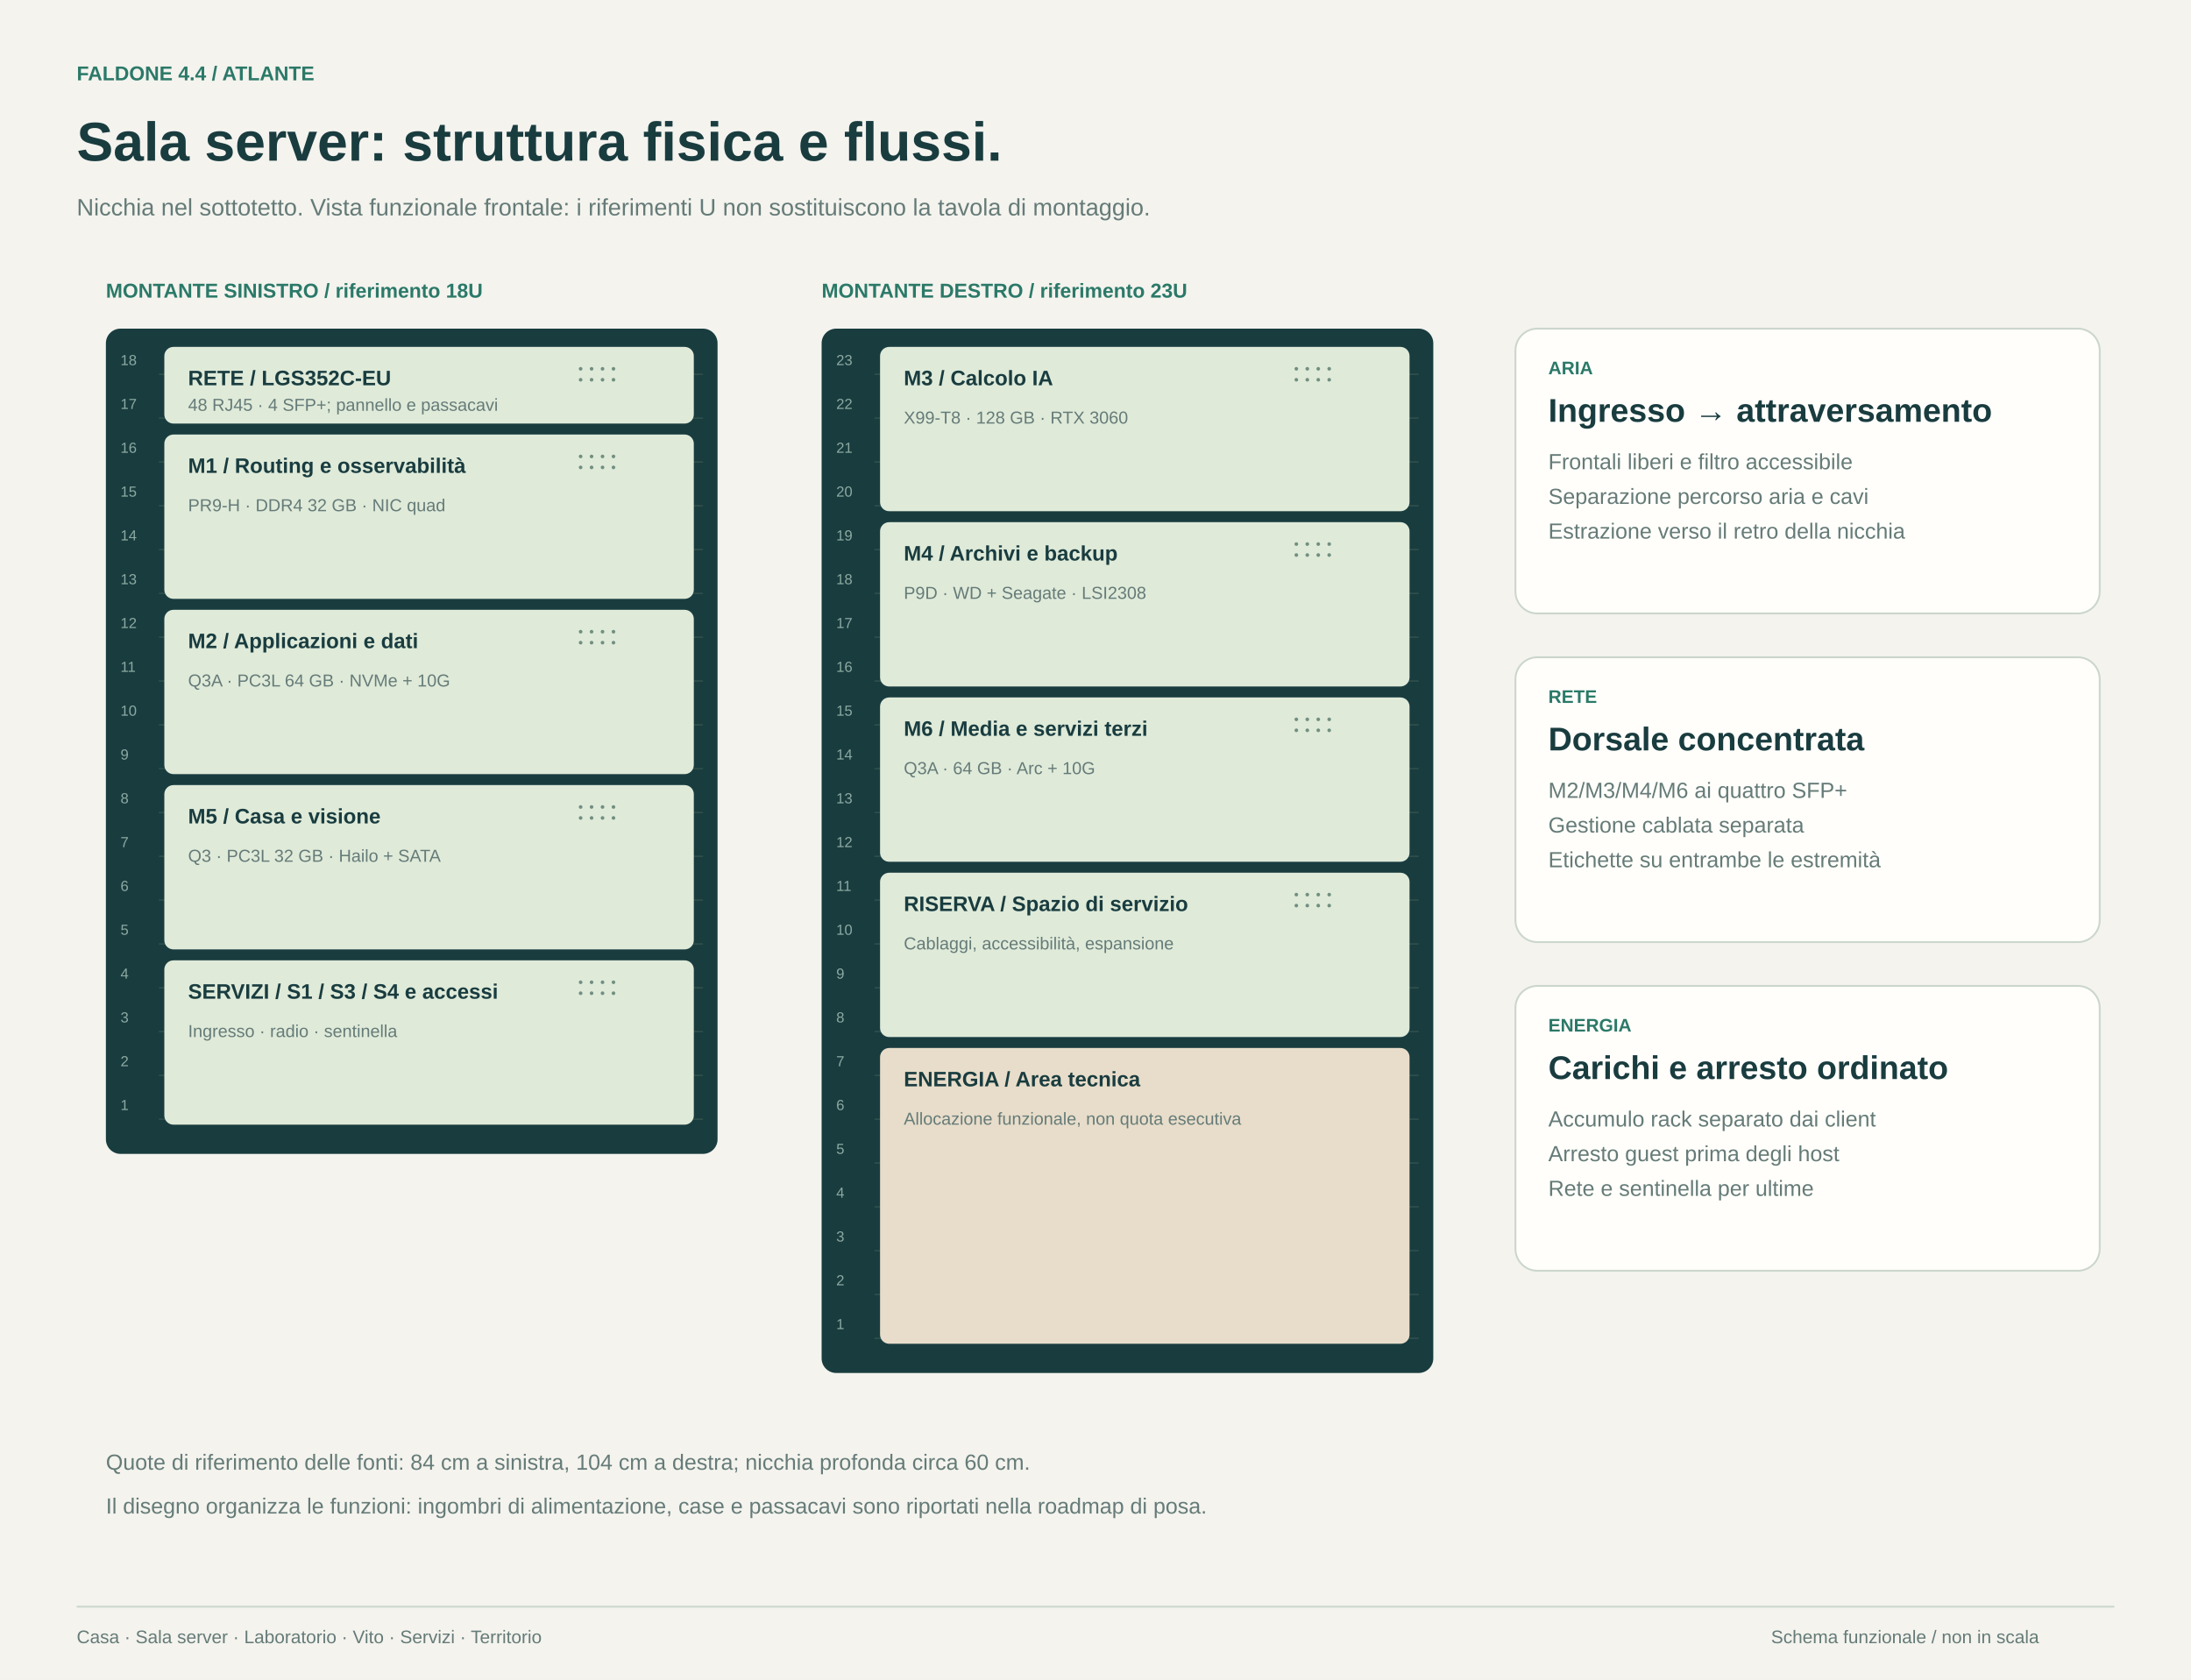
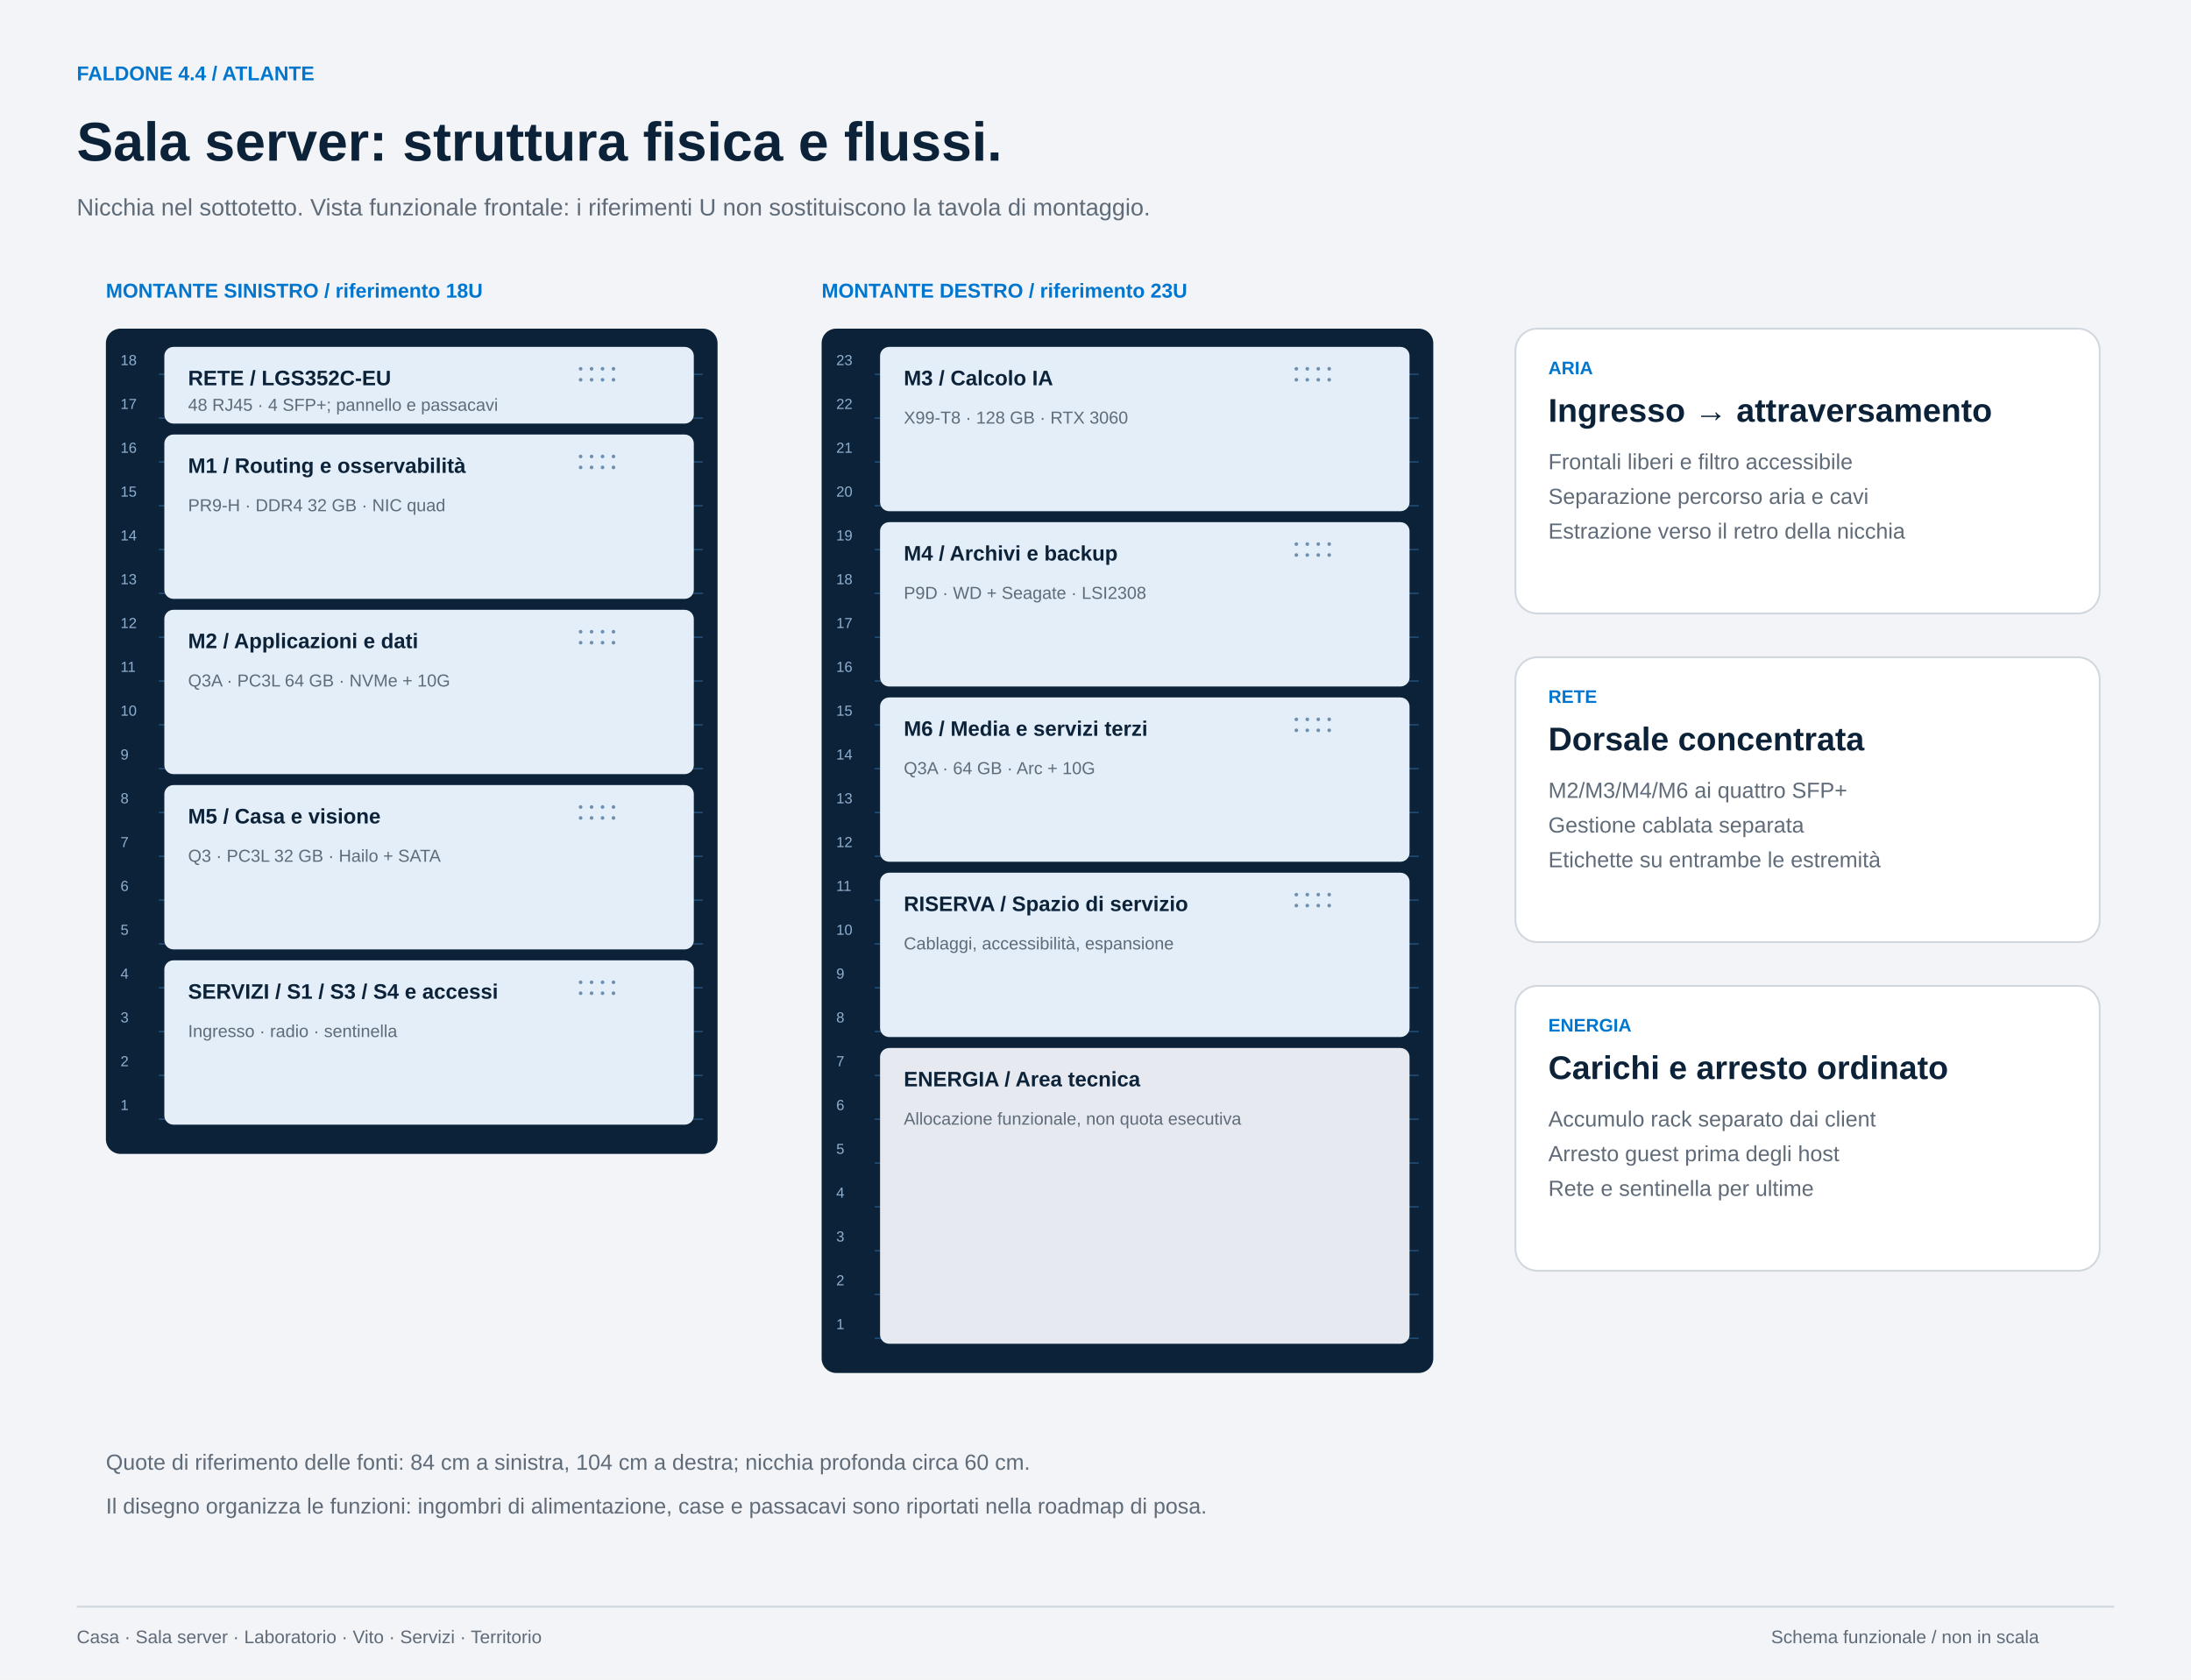
<svg xmlns="http://www.w3.org/2000/svg" viewBox="0 0 1200 920" role="img" aria-label="rack">
-   <rect x="0" y="0" width="1200" height="920" rx="0" fill="#f4f3ee" />
-   <text x="42" y="44" font-family="Arial,sans-serif" font-size="11" fill="#2b7968" font-weight="600" text-anchor="start">FALDONE 4.4  /  ATLANTE</text>
-   <text x="42" y="88" font-family="Arial,sans-serif" font-size="30" fill="#193c3f" font-weight="600" text-anchor="start">Sala server: struttura fisica e flussi.</text>
-   <text x="42" y="118" font-family="Arial,sans-serif" font-size="13" fill="#657b78" font-weight="400" text-anchor="start">Nicchia nel sottotetto. Vista funzionale frontale: i riferimenti U non sostituiscono la tavola di montaggio.</text>
-   <line x1="42" y1="880" x2="1158" y2="880" stroke="#cbd6cc" stroke-width="1" />
-   <text x="42" y="900" font-family="Arial,sans-serif" font-size="10" fill="#657b78" font-weight="400" text-anchor="start">Casa · Sala server · Laboratorio · Vito · Servizi · Territorio</text>
-   <text x="970" y="900" font-family="Arial,sans-serif" font-size="10" fill="#657b78" font-weight="400" text-anchor="start">Schema funzionale / non in scala</text>
-   <text x="58" y="163" font-family="Arial,sans-serif" font-size="11" fill="#2b7968" font-weight="600" text-anchor="start">MONTANTE SINISTRO / riferimento 18U</text>
-   <rect x="58" y="180" width="335" height="452" rx="8" fill="#193c3f" />
-   <text x="66" y="200" font-family="Arial,sans-serif" font-size="8" fill="#8caaa1" font-weight="400" text-anchor="start">18</text>
-   <line x1="87" y1="205" x2="385" y2="205" stroke="#355650" stroke-width="0.6" />
-   <text x="66" y="224" font-family="Arial,sans-serif" font-size="8" fill="#8caaa1" font-weight="400" text-anchor="start">17</text>
-   <line x1="87" y1="229" x2="385" y2="229" stroke="#355650" stroke-width="0.6" />
-   <text x="66" y="248" font-family="Arial,sans-serif" font-size="8" fill="#8caaa1" font-weight="400" text-anchor="start">16</text>
-   <line x1="87" y1="253" x2="385" y2="253" stroke="#355650" stroke-width="0.6" />
-   <text x="66" y="272" font-family="Arial,sans-serif" font-size="8" fill="#8caaa1" font-weight="400" text-anchor="start">15</text>
-   <line x1="87" y1="277" x2="385" y2="277" stroke="#355650" stroke-width="0.6" />
-   <text x="66" y="296" font-family="Arial,sans-serif" font-size="8" fill="#8caaa1" font-weight="400" text-anchor="start">14</text>
-   <line x1="87" y1="301" x2="385" y2="301" stroke="#355650" stroke-width="0.6" />
-   <text x="66" y="320" font-family="Arial,sans-serif" font-size="8" fill="#8caaa1" font-weight="400" text-anchor="start">13</text>
-   <line x1="87" y1="325" x2="385" y2="325" stroke="#355650" stroke-width="0.6" />
-   <text x="66" y="344" font-family="Arial,sans-serif" font-size="8" fill="#8caaa1" font-weight="400" text-anchor="start">12</text>
-   <line x1="87" y1="349" x2="385" y2="349" stroke="#355650" stroke-width="0.6" />
-   <text x="66" y="368" font-family="Arial,sans-serif" font-size="8" fill="#8caaa1" font-weight="400" text-anchor="start">11</text>
-   <line x1="87" y1="373" x2="385" y2="373" stroke="#355650" stroke-width="0.6" />
-   <text x="66" y="392" font-family="Arial,sans-serif" font-size="8" fill="#8caaa1" font-weight="400" text-anchor="start">10</text>
-   <line x1="87" y1="397" x2="385" y2="397" stroke="#355650" stroke-width="0.6" />
-   <text x="66" y="416" font-family="Arial,sans-serif" font-size="8" fill="#8caaa1" font-weight="400" text-anchor="start">9</text>
-   <line x1="87" y1="421" x2="385" y2="421" stroke="#355650" stroke-width="0.6" />
-   <text x="66" y="440" font-family="Arial,sans-serif" font-size="8" fill="#8caaa1" font-weight="400" text-anchor="start">8</text>
-   <line x1="87" y1="445" x2="385" y2="445" stroke="#355650" stroke-width="0.6" />
-   <text x="66" y="464" font-family="Arial,sans-serif" font-size="8" fill="#8caaa1" font-weight="400" text-anchor="start">7</text>
-   <line x1="87" y1="469" x2="385" y2="469" stroke="#355650" stroke-width="0.6" />
-   <text x="66" y="488" font-family="Arial,sans-serif" font-size="8" fill="#8caaa1" font-weight="400" text-anchor="start">6</text>
-   <line x1="87" y1="493" x2="385" y2="493" stroke="#355650" stroke-width="0.6" />
-   <text x="66" y="512" font-family="Arial,sans-serif" font-size="8" fill="#8caaa1" font-weight="400" text-anchor="start">5</text>
-   <line x1="87" y1="517" x2="385" y2="517" stroke="#355650" stroke-width="0.6" />
-   <text x="66" y="536" font-family="Arial,sans-serif" font-size="8" fill="#8caaa1" font-weight="400" text-anchor="start">4</text>
-   <line x1="87" y1="541" x2="385" y2="541" stroke="#355650" stroke-width="0.6" />
-   <text x="66" y="560" font-family="Arial,sans-serif" font-size="8" fill="#8caaa1" font-weight="400" text-anchor="start">3</text>
-   <line x1="87" y1="565" x2="385" y2="565" stroke="#355650" stroke-width="0.6" />
-   <text x="66" y="584" font-family="Arial,sans-serif" font-size="8" fill="#8caaa1" font-weight="400" text-anchor="start">2</text>
-   <line x1="87" y1="589" x2="385" y2="589" stroke="#355650" stroke-width="0.6" />
-   <text x="66" y="608" font-family="Arial,sans-serif" font-size="8" fill="#8caaa1" font-weight="400" text-anchor="start">1</text>
-   <line x1="87" y1="613" x2="385" y2="613" stroke="#355650" stroke-width="0.6" />
-   <text x="450" y="163" font-family="Arial,sans-serif" font-size="11" fill="#2b7968" font-weight="600" text-anchor="start">MONTANTE DESTRO / riferimento 23U</text>
-   <rect x="450" y="180" width="335" height="572" rx="8" fill="#193c3f" />
-   <text x="458" y="200" font-family="Arial,sans-serif" font-size="8" fill="#8caaa1" font-weight="400" text-anchor="start">23</text>
-   <line x1="479" y1="205" x2="777" y2="205" stroke="#355650" stroke-width="0.6" />
-   <text x="458" y="224" font-family="Arial,sans-serif" font-size="8" fill="#8caaa1" font-weight="400" text-anchor="start">22</text>
-   <line x1="479" y1="229" x2="777" y2="229" stroke="#355650" stroke-width="0.6" />
-   <text x="458" y="248" font-family="Arial,sans-serif" font-size="8" fill="#8caaa1" font-weight="400" text-anchor="start">21</text>
-   <line x1="479" y1="253" x2="777" y2="253" stroke="#355650" stroke-width="0.6" />
-   <text x="458" y="272" font-family="Arial,sans-serif" font-size="8" fill="#8caaa1" font-weight="400" text-anchor="start">20</text>
-   <line x1="479" y1="277" x2="777" y2="277" stroke="#355650" stroke-width="0.6" />
-   <text x="458" y="296" font-family="Arial,sans-serif" font-size="8" fill="#8caaa1" font-weight="400" text-anchor="start">19</text>
-   <line x1="479" y1="301" x2="777" y2="301" stroke="#355650" stroke-width="0.6" />
-   <text x="458" y="320" font-family="Arial,sans-serif" font-size="8" fill="#8caaa1" font-weight="400" text-anchor="start">18</text>
-   <line x1="479" y1="325" x2="777" y2="325" stroke="#355650" stroke-width="0.6" />
-   <text x="458" y="344" font-family="Arial,sans-serif" font-size="8" fill="#8caaa1" font-weight="400" text-anchor="start">17</text>
-   <line x1="479" y1="349" x2="777" y2="349" stroke="#355650" stroke-width="0.6" />
-   <text x="458" y="368" font-family="Arial,sans-serif" font-size="8" fill="#8caaa1" font-weight="400" text-anchor="start">16</text>
-   <line x1="479" y1="373" x2="777" y2="373" stroke="#355650" stroke-width="0.6" />
-   <text x="458" y="392" font-family="Arial,sans-serif" font-size="8" fill="#8caaa1" font-weight="400" text-anchor="start">15</text>
-   <line x1="479" y1="397" x2="777" y2="397" stroke="#355650" stroke-width="0.6" />
-   <text x="458" y="416" font-family="Arial,sans-serif" font-size="8" fill="#8caaa1" font-weight="400" text-anchor="start">14</text>
-   <line x1="479" y1="421" x2="777" y2="421" stroke="#355650" stroke-width="0.6" />
-   <text x="458" y="440" font-family="Arial,sans-serif" font-size="8" fill="#8caaa1" font-weight="400" text-anchor="start">13</text>
-   <line x1="479" y1="445" x2="777" y2="445" stroke="#355650" stroke-width="0.6" />
-   <text x="458" y="464" font-family="Arial,sans-serif" font-size="8" fill="#8caaa1" font-weight="400" text-anchor="start">12</text>
-   <line x1="479" y1="469" x2="777" y2="469" stroke="#355650" stroke-width="0.6" />
-   <text x="458" y="488" font-family="Arial,sans-serif" font-size="8" fill="#8caaa1" font-weight="400" text-anchor="start">11</text>
-   <line x1="479" y1="493" x2="777" y2="493" stroke="#355650" stroke-width="0.6" />
-   <text x="458" y="512" font-family="Arial,sans-serif" font-size="8" fill="#8caaa1" font-weight="400" text-anchor="start">10</text>
-   <line x1="479" y1="517" x2="777" y2="517" stroke="#355650" stroke-width="0.6" />
-   <text x="458" y="536" font-family="Arial,sans-serif" font-size="8" fill="#8caaa1" font-weight="400" text-anchor="start">9</text>
-   <line x1="479" y1="541" x2="777" y2="541" stroke="#355650" stroke-width="0.6" />
-   <text x="458" y="560" font-family="Arial,sans-serif" font-size="8" fill="#8caaa1" font-weight="400" text-anchor="start">8</text>
-   <line x1="479" y1="565" x2="777" y2="565" stroke="#355650" stroke-width="0.6" />
-   <text x="458" y="584" font-family="Arial,sans-serif" font-size="8" fill="#8caaa1" font-weight="400" text-anchor="start">7</text>
-   <line x1="479" y1="589" x2="777" y2="589" stroke="#355650" stroke-width="0.6" />
-   <text x="458" y="608" font-family="Arial,sans-serif" font-size="8" fill="#8caaa1" font-weight="400" text-anchor="start">6</text>
-   <line x1="479" y1="613" x2="777" y2="613" stroke="#355650" stroke-width="0.6" />
-   <text x="458" y="632" font-family="Arial,sans-serif" font-size="8" fill="#8caaa1" font-weight="400" text-anchor="start">5</text>
-   <line x1="479" y1="637" x2="777" y2="637" stroke="#355650" stroke-width="0.6" />
-   <text x="458" y="656" font-family="Arial,sans-serif" font-size="8" fill="#8caaa1" font-weight="400" text-anchor="start">4</text>
-   <line x1="479" y1="661" x2="777" y2="661" stroke="#355650" stroke-width="0.6" />
-   <text x="458" y="680" font-family="Arial,sans-serif" font-size="8" fill="#8caaa1" font-weight="400" text-anchor="start">3</text>
-   <line x1="479" y1="685" x2="777" y2="685" stroke="#355650" stroke-width="0.6" />
-   <text x="458" y="704" font-family="Arial,sans-serif" font-size="8" fill="#8caaa1" font-weight="400" text-anchor="start">2</text>
-   <line x1="479" y1="709" x2="777" y2="709" stroke="#355650" stroke-width="0.6" />
-   <text x="458" y="728" font-family="Arial,sans-serif" font-size="8" fill="#8caaa1" font-weight="400" text-anchor="start">1</text>
-   <line x1="479" y1="733" x2="777" y2="733" stroke="#355650" stroke-width="0.6" />
-   <rect x="90" y="190" width="290" height="42" rx="5" fill="#dfead9" />
-   <text x="103" y="211" font-family="Arial,sans-serif" font-size="11.5" fill="#193c3f" font-weight="600" text-anchor="start">RETE / LGS352C-EU</text>
-   <text x="103" y="225" font-family="Arial,sans-serif" font-size="9.5" fill="#657b78" font-weight="400" text-anchor="start">48 RJ45 · 4 SFP+; pannello e passacavi</text>
-   <circle cx="318" cy="202" r="1" fill="#718f80" />
-   <circle cx="324" cy="202" r="1" fill="#718f80" />
-   <circle cx="330" cy="202" r="1" fill="#718f80" />
-   <circle cx="336" cy="202" r="1" fill="#718f80" />
-   <circle cx="318" cy="208" r="1" fill="#718f80" />
-   <circle cx="324" cy="208" r="1" fill="#718f80" />
-   <circle cx="330" cy="208" r="1" fill="#718f80" />
-   <circle cx="336" cy="208" r="1" fill="#718f80" />
-   <rect x="90" y="238" width="290" height="90" rx="5" fill="#dfead9" />
-   <text x="103" y="259" font-family="Arial,sans-serif" font-size="11.5" fill="#193c3f" font-weight="600" text-anchor="start">M1 / Routing e osservabilità</text>
-   <text x="103" y="280" font-family="Arial,sans-serif" font-size="9.5" fill="#657b78" font-weight="400" text-anchor="start">PR9-H · DDR4 32 GB · NIC quad</text>
-   <circle cx="318" cy="250" r="1" fill="#718f80" />
-   <circle cx="324" cy="250" r="1" fill="#718f80" />
-   <circle cx="330" cy="250" r="1" fill="#718f80" />
-   <circle cx="336" cy="250" r="1" fill="#718f80" />
-   <circle cx="318" cy="256" r="1" fill="#718f80" />
-   <circle cx="324" cy="256" r="1" fill="#718f80" />
-   <circle cx="330" cy="256" r="1" fill="#718f80" />
-   <circle cx="336" cy="256" r="1" fill="#718f80" />
-   <rect x="90" y="334" width="290" height="90" rx="5" fill="#dfead9" />
-   <text x="103" y="355" font-family="Arial,sans-serif" font-size="11.5" fill="#193c3f" font-weight="600" text-anchor="start">M2 / Applicazioni e dati</text>
-   <text x="103" y="376" font-family="Arial,sans-serif" font-size="9.5" fill="#657b78" font-weight="400" text-anchor="start">Q3A · PC3L 64 GB · NVMe + 10G</text>
-   <circle cx="318" cy="346" r="1" fill="#718f80" />
-   <circle cx="324" cy="346" r="1" fill="#718f80" />
-   <circle cx="330" cy="346" r="1" fill="#718f80" />
-   <circle cx="336" cy="346" r="1" fill="#718f80" />
-   <circle cx="318" cy="352" r="1" fill="#718f80" />
-   <circle cx="324" cy="352" r="1" fill="#718f80" />
-   <circle cx="330" cy="352" r="1" fill="#718f80" />
-   <circle cx="336" cy="352" r="1" fill="#718f80" />
-   <rect x="90" y="430" width="290" height="90" rx="5" fill="#dfead9" />
-   <text x="103" y="451" font-family="Arial,sans-serif" font-size="11.5" fill="#193c3f" font-weight="600" text-anchor="start">M5 / Casa e visione</text>
-   <text x="103" y="472" font-family="Arial,sans-serif" font-size="9.5" fill="#657b78" font-weight="400" text-anchor="start">Q3 · PC3L 32 GB · Hailo + SATA</text>
-   <circle cx="318" cy="442" r="1" fill="#718f80" />
-   <circle cx="324" cy="442" r="1" fill="#718f80" />
-   <circle cx="330" cy="442" r="1" fill="#718f80" />
-   <circle cx="336" cy="442" r="1" fill="#718f80" />
-   <circle cx="318" cy="448" r="1" fill="#718f80" />
-   <circle cx="324" cy="448" r="1" fill="#718f80" />
-   <circle cx="330" cy="448" r="1" fill="#718f80" />
-   <circle cx="336" cy="448" r="1" fill="#718f80" />
-   <rect x="90" y="526" width="290" height="90" rx="5" fill="#dfead9" />
-   <text x="103" y="547" font-family="Arial,sans-serif" font-size="11.5" fill="#193c3f" font-weight="600" text-anchor="start">SERVIZI / S1 / S3 / S4 e accessi</text>
-   <text x="103" y="568" font-family="Arial,sans-serif" font-size="9.5" fill="#657b78" font-weight="400" text-anchor="start">Ingresso · radio · sentinella</text>
-   <circle cx="318" cy="538" r="1" fill="#718f80" />
-   <circle cx="324" cy="538" r="1" fill="#718f80" />
-   <circle cx="330" cy="538" r="1" fill="#718f80" />
-   <circle cx="336" cy="538" r="1" fill="#718f80" />
-   <circle cx="318" cy="544" r="1" fill="#718f80" />
-   <circle cx="324" cy="544" r="1" fill="#718f80" />
-   <circle cx="330" cy="544" r="1" fill="#718f80" />
-   <circle cx="336" cy="544" r="1" fill="#718f80" />
-   <rect x="482" y="190" width="290" height="90" rx="5" fill="#dfead9" />
-   <text x="495" y="211" font-family="Arial,sans-serif" font-size="11.5" fill="#193c3f" font-weight="600" text-anchor="start">M3 / Calcolo IA</text>
-   <text x="495" y="232" font-family="Arial,sans-serif" font-size="9.5" fill="#657b78" font-weight="400" text-anchor="start">X99-T8 · 128 GB · RTX 3060</text>
-   <circle cx="710" cy="202" r="1" fill="#718f80" />
-   <circle cx="716" cy="202" r="1" fill="#718f80" />
-   <circle cx="722" cy="202" r="1" fill="#718f80" />
-   <circle cx="728" cy="202" r="1" fill="#718f80" />
-   <circle cx="710" cy="208" r="1" fill="#718f80" />
-   <circle cx="716" cy="208" r="1" fill="#718f80" />
-   <circle cx="722" cy="208" r="1" fill="#718f80" />
-   <circle cx="728" cy="208" r="1" fill="#718f80" />
-   <rect x="482" y="286" width="290" height="90" rx="5" fill="#dfead9" />
-   <text x="495" y="307" font-family="Arial,sans-serif" font-size="11.5" fill="#193c3f" font-weight="600" text-anchor="start">M4 / Archivi e backup</text>
-   <text x="495" y="328" font-family="Arial,sans-serif" font-size="9.5" fill="#657b78" font-weight="400" text-anchor="start">P9D · WD + Seagate · LSI2308</text>
-   <circle cx="710" cy="298" r="1" fill="#718f80" />
-   <circle cx="716" cy="298" r="1" fill="#718f80" />
-   <circle cx="722" cy="298" r="1" fill="#718f80" />
-   <circle cx="728" cy="298" r="1" fill="#718f80" />
-   <circle cx="710" cy="304" r="1" fill="#718f80" />
-   <circle cx="716" cy="304" r="1" fill="#718f80" />
-   <circle cx="722" cy="304" r="1" fill="#718f80" />
-   <circle cx="728" cy="304" r="1" fill="#718f80" />
-   <rect x="482" y="382" width="290" height="90" rx="5" fill="#dfead9" />
-   <text x="495" y="403" font-family="Arial,sans-serif" font-size="11.5" fill="#193c3f" font-weight="600" text-anchor="start">M6 / Media e servizi terzi</text>
-   <text x="495" y="424" font-family="Arial,sans-serif" font-size="9.5" fill="#657b78" font-weight="400" text-anchor="start">Q3A · 64 GB · Arc + 10G</text>
-   <circle cx="710" cy="394" r="1" fill="#718f80" />
-   <circle cx="716" cy="394" r="1" fill="#718f80" />
-   <circle cx="722" cy="394" r="1" fill="#718f80" />
-   <circle cx="728" cy="394" r="1" fill="#718f80" />
-   <circle cx="710" cy="400" r="1" fill="#718f80" />
-   <circle cx="716" cy="400" r="1" fill="#718f80" />
-   <circle cx="722" cy="400" r="1" fill="#718f80" />
-   <circle cx="728" cy="400" r="1" fill="#718f80" />
-   <rect x="482" y="478" width="290" height="90" rx="5" fill="#dfead9" />
-   <text x="495" y="499" font-family="Arial,sans-serif" font-size="11.5" fill="#193c3f" font-weight="600" text-anchor="start">RISERVA / Spazio di servizio</text>
-   <text x="495" y="520" font-family="Arial,sans-serif" font-size="9.5" fill="#657b78" font-weight="400" text-anchor="start">Cablaggi, accessibilità, espansione</text>
-   <circle cx="710" cy="490" r="1" fill="#718f80" />
-   <circle cx="716" cy="490" r="1" fill="#718f80" />
-   <circle cx="722" cy="490" r="1" fill="#718f80" />
-   <circle cx="728" cy="490" r="1" fill="#718f80" />
-   <circle cx="710" cy="496" r="1" fill="#718f80" />
-   <circle cx="716" cy="496" r="1" fill="#718f80" />
-   <circle cx="722" cy="496" r="1" fill="#718f80" />
-   <circle cx="728" cy="496" r="1" fill="#718f80" />
-   <rect x="482" y="574" width="290" height="162" rx="5" fill="#e8ddca" />
-   <text x="495" y="595" font-family="Arial,sans-serif" font-size="11.5" fill="#193c3f" font-weight="600" text-anchor="start">ENERGIA / Area tecnica</text>
-   <text x="495" y="616" font-family="Arial,sans-serif" font-size="9.5" fill="#657b78" font-weight="400" text-anchor="start">Allocazione funzionale, non quota esecutiva</text>
-   <rect x="830" y="180" width="320" height="156" rx="12" fill="#fffefa" stroke="#cbd6cc" />
-   <text x="848" y="205" font-family="Arial,sans-serif" font-size="10" fill="#2b7968" font-weight="600" text-anchor="start">ARIA</text>
-   <text x="848" y="231" font-family="Arial,sans-serif" font-size="18" fill="#193c3f" font-weight="600" text-anchor="start">Ingresso → attraversamento</text>
-   <text x="848" y="257" font-family="Arial,sans-serif" font-size="12" fill="#657b78" font-weight="400" text-anchor="start">Frontali liberi e filtro accessibile</text>
-   <text x="848" y="276" font-family="Arial,sans-serif" font-size="12" fill="#657b78" font-weight="400" text-anchor="start">Separazione percorso aria e cavi</text>
-   <text x="848" y="295" font-family="Arial,sans-serif" font-size="12" fill="#657b78" font-weight="400" text-anchor="start">Estrazione verso il retro della nicchia</text>
-   <rect x="830" y="360" width="320" height="156" rx="12" fill="#fffefa" stroke="#cbd6cc" />
-   <text x="848" y="385" font-family="Arial,sans-serif" font-size="10" fill="#2b7968" font-weight="600" text-anchor="start">RETE</text>
-   <text x="848" y="411" font-family="Arial,sans-serif" font-size="18" fill="#193c3f" font-weight="600" text-anchor="start">Dorsale concentrata</text>
-   <text x="848" y="437" font-family="Arial,sans-serif" font-size="12" fill="#657b78" font-weight="400" text-anchor="start">M2/M3/M4/M6 ai quattro SFP+</text>
-   <text x="848" y="456" font-family="Arial,sans-serif" font-size="12" fill="#657b78" font-weight="400" text-anchor="start">Gestione cablata separata</text>
-   <text x="848" y="475" font-family="Arial,sans-serif" font-size="12" fill="#657b78" font-weight="400" text-anchor="start">Etichette su entrambe le estremità</text>
-   <rect x="830" y="540" width="320" height="156" rx="12" fill="#fffefa" stroke="#cbd6cc" />
-   <text x="848" y="565" font-family="Arial,sans-serif" font-size="10" fill="#2b7968" font-weight="600" text-anchor="start">ENERGIA</text>
-   <text x="848" y="591" font-family="Arial,sans-serif" font-size="18" fill="#193c3f" font-weight="600" text-anchor="start">Carichi e arresto ordinato</text>
-   <text x="848" y="617" font-family="Arial,sans-serif" font-size="12" fill="#657b78" font-weight="400" text-anchor="start">Accumulo rack separato dai client</text>
-   <text x="848" y="636" font-family="Arial,sans-serif" font-size="12" fill="#657b78" font-weight="400" text-anchor="start">Arresto guest prima degli host</text>
-   <text x="848" y="655" font-family="Arial,sans-serif" font-size="12" fill="#657b78" font-weight="400" text-anchor="start">Rete e sentinella per ultime</text>
-   <text x="58" y="805" font-family="Arial,sans-serif" font-size="12" fill="#657b78" font-weight="400" text-anchor="start">Quote di riferimento delle fonti: 84 cm a sinistra, 104 cm a destra; nicchia profonda circa 60 cm.</text>
-   <text x="58" y="829" font-family="Arial,sans-serif" font-size="12" fill="#657b78" font-weight="400" text-anchor="start">Il disegno organizza le funzioni: ingombri di alimentazione, case e passacavi sono riportati nella roadmap di posa.</text>
+   <rect x="0" y="0" width="1200" height="920" rx="0" fill="#f2f4f7" />
+   <text x="42" y="44" font-family="Arial,sans-serif" font-size="11" fill="#0076ce" font-weight="600" text-anchor="start">FALDONE 4.4  /  ATLANTE</text>
+   <text x="42" y="88" font-family="Arial,sans-serif" font-size="30" fill="#0b2239" font-weight="600" text-anchor="start">Sala server: struttura fisica e flussi.</text>
+   <text x="42" y="118" font-family="Arial,sans-serif" font-size="13" fill="#5f6b78" font-weight="400" text-anchor="start">Nicchia nel sottotetto. Vista funzionale frontale: i riferimenti U non sostituiscono la tavola di montaggio.</text>
+   <line x1="42" y1="880" x2="1158" y2="880" stroke="#d0d7de" stroke-width="1" />
+   <text x="42" y="900" font-family="Arial,sans-serif" font-size="10" fill="#5f6b78" font-weight="400" text-anchor="start">Casa · Sala server · Laboratorio · Vito · Servizi · Territorio</text>
+   <text x="970" y="900" font-family="Arial,sans-serif" font-size="10" fill="#5f6b78" font-weight="400" text-anchor="start">Schema funzionale / non in scala</text>
+   <text x="58" y="163" font-family="Arial,sans-serif" font-size="11" fill="#0076ce" font-weight="600" text-anchor="start">MONTANTE SINISTRO / riferimento 18U</text>
+   <rect x="58" y="180" width="335" height="452" rx="8" fill="#0b2239" />
+   <text x="66" y="200" font-family="Arial,sans-serif" font-size="8" fill="#8fb0d0" font-weight="400" text-anchor="start">18</text>
+   <line x1="87" y1="205" x2="385" y2="205" stroke="#2a5a8a" stroke-width="0.6" />
+   <text x="66" y="224" font-family="Arial,sans-serif" font-size="8" fill="#8fb0d0" font-weight="400" text-anchor="start">17</text>
+   <line x1="87" y1="229" x2="385" y2="229" stroke="#2a5a8a" stroke-width="0.6" />
+   <text x="66" y="248" font-family="Arial,sans-serif" font-size="8" fill="#8fb0d0" font-weight="400" text-anchor="start">16</text>
+   <line x1="87" y1="253" x2="385" y2="253" stroke="#2a5a8a" stroke-width="0.6" />
+   <text x="66" y="272" font-family="Arial,sans-serif" font-size="8" fill="#8fb0d0" font-weight="400" text-anchor="start">15</text>
+   <line x1="87" y1="277" x2="385" y2="277" stroke="#2a5a8a" stroke-width="0.6" />
+   <text x="66" y="296" font-family="Arial,sans-serif" font-size="8" fill="#8fb0d0" font-weight="400" text-anchor="start">14</text>
+   <line x1="87" y1="301" x2="385" y2="301" stroke="#2a5a8a" stroke-width="0.6" />
+   <text x="66" y="320" font-family="Arial,sans-serif" font-size="8" fill="#8fb0d0" font-weight="400" text-anchor="start">13</text>
+   <line x1="87" y1="325" x2="385" y2="325" stroke="#2a5a8a" stroke-width="0.6" />
+   <text x="66" y="344" font-family="Arial,sans-serif" font-size="8" fill="#8fb0d0" font-weight="400" text-anchor="start">12</text>
+   <line x1="87" y1="349" x2="385" y2="349" stroke="#2a5a8a" stroke-width="0.6" />
+   <text x="66" y="368" font-family="Arial,sans-serif" font-size="8" fill="#8fb0d0" font-weight="400" text-anchor="start">11</text>
+   <line x1="87" y1="373" x2="385" y2="373" stroke="#2a5a8a" stroke-width="0.6" />
+   <text x="66" y="392" font-family="Arial,sans-serif" font-size="8" fill="#8fb0d0" font-weight="400" text-anchor="start">10</text>
+   <line x1="87" y1="397" x2="385" y2="397" stroke="#2a5a8a" stroke-width="0.6" />
+   <text x="66" y="416" font-family="Arial,sans-serif" font-size="8" fill="#8fb0d0" font-weight="400" text-anchor="start">9</text>
+   <line x1="87" y1="421" x2="385" y2="421" stroke="#2a5a8a" stroke-width="0.6" />
+   <text x="66" y="440" font-family="Arial,sans-serif" font-size="8" fill="#8fb0d0" font-weight="400" text-anchor="start">8</text>
+   <line x1="87" y1="445" x2="385" y2="445" stroke="#2a5a8a" stroke-width="0.6" />
+   <text x="66" y="464" font-family="Arial,sans-serif" font-size="8" fill="#8fb0d0" font-weight="400" text-anchor="start">7</text>
+   <line x1="87" y1="469" x2="385" y2="469" stroke="#2a5a8a" stroke-width="0.6" />
+   <text x="66" y="488" font-family="Arial,sans-serif" font-size="8" fill="#8fb0d0" font-weight="400" text-anchor="start">6</text>
+   <line x1="87" y1="493" x2="385" y2="493" stroke="#2a5a8a" stroke-width="0.6" />
+   <text x="66" y="512" font-family="Arial,sans-serif" font-size="8" fill="#8fb0d0" font-weight="400" text-anchor="start">5</text>
+   <line x1="87" y1="517" x2="385" y2="517" stroke="#2a5a8a" stroke-width="0.6" />
+   <text x="66" y="536" font-family="Arial,sans-serif" font-size="8" fill="#8fb0d0" font-weight="400" text-anchor="start">4</text>
+   <line x1="87" y1="541" x2="385" y2="541" stroke="#2a5a8a" stroke-width="0.6" />
+   <text x="66" y="560" font-family="Arial,sans-serif" font-size="8" fill="#8fb0d0" font-weight="400" text-anchor="start">3</text>
+   <line x1="87" y1="565" x2="385" y2="565" stroke="#2a5a8a" stroke-width="0.6" />
+   <text x="66" y="584" font-family="Arial,sans-serif" font-size="8" fill="#8fb0d0" font-weight="400" text-anchor="start">2</text>
+   <line x1="87" y1="589" x2="385" y2="589" stroke="#2a5a8a" stroke-width="0.6" />
+   <text x="66" y="608" font-family="Arial,sans-serif" font-size="8" fill="#8fb0d0" font-weight="400" text-anchor="start">1</text>
+   <line x1="87" y1="613" x2="385" y2="613" stroke="#2a5a8a" stroke-width="0.6" />
+   <text x="450" y="163" font-family="Arial,sans-serif" font-size="11" fill="#0076ce" font-weight="600" text-anchor="start">MONTANTE DESTRO / riferimento 23U</text>
+   <rect x="450" y="180" width="335" height="572" rx="8" fill="#0b2239" />
+   <text x="458" y="200" font-family="Arial,sans-serif" font-size="8" fill="#8fb0d0" font-weight="400" text-anchor="start">23</text>
+   <line x1="479" y1="205" x2="777" y2="205" stroke="#2a5a8a" stroke-width="0.6" />
+   <text x="458" y="224" font-family="Arial,sans-serif" font-size="8" fill="#8fb0d0" font-weight="400" text-anchor="start">22</text>
+   <line x1="479" y1="229" x2="777" y2="229" stroke="#2a5a8a" stroke-width="0.6" />
+   <text x="458" y="248" font-family="Arial,sans-serif" font-size="8" fill="#8fb0d0" font-weight="400" text-anchor="start">21</text>
+   <line x1="479" y1="253" x2="777" y2="253" stroke="#2a5a8a" stroke-width="0.6" />
+   <text x="458" y="272" font-family="Arial,sans-serif" font-size="8" fill="#8fb0d0" font-weight="400" text-anchor="start">20</text>
+   <line x1="479" y1="277" x2="777" y2="277" stroke="#2a5a8a" stroke-width="0.6" />
+   <text x="458" y="296" font-family="Arial,sans-serif" font-size="8" fill="#8fb0d0" font-weight="400" text-anchor="start">19</text>
+   <line x1="479" y1="301" x2="777" y2="301" stroke="#2a5a8a" stroke-width="0.6" />
+   <text x="458" y="320" font-family="Arial,sans-serif" font-size="8" fill="#8fb0d0" font-weight="400" text-anchor="start">18</text>
+   <line x1="479" y1="325" x2="777" y2="325" stroke="#2a5a8a" stroke-width="0.6" />
+   <text x="458" y="344" font-family="Arial,sans-serif" font-size="8" fill="#8fb0d0" font-weight="400" text-anchor="start">17</text>
+   <line x1="479" y1="349" x2="777" y2="349" stroke="#2a5a8a" stroke-width="0.6" />
+   <text x="458" y="368" font-family="Arial,sans-serif" font-size="8" fill="#8fb0d0" font-weight="400" text-anchor="start">16</text>
+   <line x1="479" y1="373" x2="777" y2="373" stroke="#2a5a8a" stroke-width="0.6" />
+   <text x="458" y="392" font-family="Arial,sans-serif" font-size="8" fill="#8fb0d0" font-weight="400" text-anchor="start">15</text>
+   <line x1="479" y1="397" x2="777" y2="397" stroke="#2a5a8a" stroke-width="0.6" />
+   <text x="458" y="416" font-family="Arial,sans-serif" font-size="8" fill="#8fb0d0" font-weight="400" text-anchor="start">14</text>
+   <line x1="479" y1="421" x2="777" y2="421" stroke="#2a5a8a" stroke-width="0.6" />
+   <text x="458" y="440" font-family="Arial,sans-serif" font-size="8" fill="#8fb0d0" font-weight="400" text-anchor="start">13</text>
+   <line x1="479" y1="445" x2="777" y2="445" stroke="#2a5a8a" stroke-width="0.6" />
+   <text x="458" y="464" font-family="Arial,sans-serif" font-size="8" fill="#8fb0d0" font-weight="400" text-anchor="start">12</text>
+   <line x1="479" y1="469" x2="777" y2="469" stroke="#2a5a8a" stroke-width="0.6" />
+   <text x="458" y="488" font-family="Arial,sans-serif" font-size="8" fill="#8fb0d0" font-weight="400" text-anchor="start">11</text>
+   <line x1="479" y1="493" x2="777" y2="493" stroke="#2a5a8a" stroke-width="0.6" />
+   <text x="458" y="512" font-family="Arial,sans-serif" font-size="8" fill="#8fb0d0" font-weight="400" text-anchor="start">10</text>
+   <line x1="479" y1="517" x2="777" y2="517" stroke="#2a5a8a" stroke-width="0.6" />
+   <text x="458" y="536" font-family="Arial,sans-serif" font-size="8" fill="#8fb0d0" font-weight="400" text-anchor="start">9</text>
+   <line x1="479" y1="541" x2="777" y2="541" stroke="#2a5a8a" stroke-width="0.6" />
+   <text x="458" y="560" font-family="Arial,sans-serif" font-size="8" fill="#8fb0d0" font-weight="400" text-anchor="start">8</text>
+   <line x1="479" y1="565" x2="777" y2="565" stroke="#2a5a8a" stroke-width="0.6" />
+   <text x="458" y="584" font-family="Arial,sans-serif" font-size="8" fill="#8fb0d0" font-weight="400" text-anchor="start">7</text>
+   <line x1="479" y1="589" x2="777" y2="589" stroke="#2a5a8a" stroke-width="0.6" />
+   <text x="458" y="608" font-family="Arial,sans-serif" font-size="8" fill="#8fb0d0" font-weight="400" text-anchor="start">6</text>
+   <line x1="479" y1="613" x2="777" y2="613" stroke="#2a5a8a" stroke-width="0.6" />
+   <text x="458" y="632" font-family="Arial,sans-serif" font-size="8" fill="#8fb0d0" font-weight="400" text-anchor="start">5</text>
+   <line x1="479" y1="637" x2="777" y2="637" stroke="#2a5a8a" stroke-width="0.6" />
+   <text x="458" y="656" font-family="Arial,sans-serif" font-size="8" fill="#8fb0d0" font-weight="400" text-anchor="start">4</text>
+   <line x1="479" y1="661" x2="777" y2="661" stroke="#2a5a8a" stroke-width="0.6" />
+   <text x="458" y="680" font-family="Arial,sans-serif" font-size="8" fill="#8fb0d0" font-weight="400" text-anchor="start">3</text>
+   <line x1="479" y1="685" x2="777" y2="685" stroke="#2a5a8a" stroke-width="0.6" />
+   <text x="458" y="704" font-family="Arial,sans-serif" font-size="8" fill="#8fb0d0" font-weight="400" text-anchor="start">2</text>
+   <line x1="479" y1="709" x2="777" y2="709" stroke="#2a5a8a" stroke-width="0.6" />
+   <text x="458" y="728" font-family="Arial,sans-serif" font-size="8" fill="#8fb0d0" font-weight="400" text-anchor="start">1</text>
+   <line x1="479" y1="733" x2="777" y2="733" stroke="#2a5a8a" stroke-width="0.6" />
+   <rect x="90" y="190" width="290" height="42" rx="5" fill="#e3eef9" />
+   <text x="103" y="211" font-family="Arial,sans-serif" font-size="11.5" fill="#0b2239" font-weight="600" text-anchor="start">RETE / LGS352C-EU</text>
+   <text x="103" y="225" font-family="Arial,sans-serif" font-size="9.5" fill="#5f6b78" font-weight="400" text-anchor="start">48 RJ45 · 4 SFP+; pannello e passacavi</text>
+   <circle cx="318" cy="202" r="1" fill="#6f8fb0" />
+   <circle cx="324" cy="202" r="1" fill="#6f8fb0" />
+   <circle cx="330" cy="202" r="1" fill="#6f8fb0" />
+   <circle cx="336" cy="202" r="1" fill="#6f8fb0" />
+   <circle cx="318" cy="208" r="1" fill="#6f8fb0" />
+   <circle cx="324" cy="208" r="1" fill="#6f8fb0" />
+   <circle cx="330" cy="208" r="1" fill="#6f8fb0" />
+   <circle cx="336" cy="208" r="1" fill="#6f8fb0" />
+   <rect x="90" y="238" width="290" height="90" rx="5" fill="#e3eef9" />
+   <text x="103" y="259" font-family="Arial,sans-serif" font-size="11.5" fill="#0b2239" font-weight="600" text-anchor="start">M1 / Routing e osservabilità</text>
+   <text x="103" y="280" font-family="Arial,sans-serif" font-size="9.5" fill="#5f6b78" font-weight="400" text-anchor="start">PR9-H · DDR4 32 GB · NIC quad</text>
+   <circle cx="318" cy="250" r="1" fill="#6f8fb0" />
+   <circle cx="324" cy="250" r="1" fill="#6f8fb0" />
+   <circle cx="330" cy="250" r="1" fill="#6f8fb0" />
+   <circle cx="336" cy="250" r="1" fill="#6f8fb0" />
+   <circle cx="318" cy="256" r="1" fill="#6f8fb0" />
+   <circle cx="324" cy="256" r="1" fill="#6f8fb0" />
+   <circle cx="330" cy="256" r="1" fill="#6f8fb0" />
+   <circle cx="336" cy="256" r="1" fill="#6f8fb0" />
+   <rect x="90" y="334" width="290" height="90" rx="5" fill="#e3eef9" />
+   <text x="103" y="355" font-family="Arial,sans-serif" font-size="11.5" fill="#0b2239" font-weight="600" text-anchor="start">M2 / Applicazioni e dati</text>
+   <text x="103" y="376" font-family="Arial,sans-serif" font-size="9.5" fill="#5f6b78" font-weight="400" text-anchor="start">Q3A · PC3L 64 GB · NVMe + 10G</text>
+   <circle cx="318" cy="346" r="1" fill="#6f8fb0" />
+   <circle cx="324" cy="346" r="1" fill="#6f8fb0" />
+   <circle cx="330" cy="346" r="1" fill="#6f8fb0" />
+   <circle cx="336" cy="346" r="1" fill="#6f8fb0" />
+   <circle cx="318" cy="352" r="1" fill="#6f8fb0" />
+   <circle cx="324" cy="352" r="1" fill="#6f8fb0" />
+   <circle cx="330" cy="352" r="1" fill="#6f8fb0" />
+   <circle cx="336" cy="352" r="1" fill="#6f8fb0" />
+   <rect x="90" y="430" width="290" height="90" rx="5" fill="#e3eef9" />
+   <text x="103" y="451" font-family="Arial,sans-serif" font-size="11.5" fill="#0b2239" font-weight="600" text-anchor="start">M5 / Casa e visione</text>
+   <text x="103" y="472" font-family="Arial,sans-serif" font-size="9.5" fill="#5f6b78" font-weight="400" text-anchor="start">Q3 · PC3L 32 GB · Hailo + SATA</text>
+   <circle cx="318" cy="442" r="1" fill="#6f8fb0" />
+   <circle cx="324" cy="442" r="1" fill="#6f8fb0" />
+   <circle cx="330" cy="442" r="1" fill="#6f8fb0" />
+   <circle cx="336" cy="442" r="1" fill="#6f8fb0" />
+   <circle cx="318" cy="448" r="1" fill="#6f8fb0" />
+   <circle cx="324" cy="448" r="1" fill="#6f8fb0" />
+   <circle cx="330" cy="448" r="1" fill="#6f8fb0" />
+   <circle cx="336" cy="448" r="1" fill="#6f8fb0" />
+   <rect x="90" y="526" width="290" height="90" rx="5" fill="#e3eef9" />
+   <text x="103" y="547" font-family="Arial,sans-serif" font-size="11.5" fill="#0b2239" font-weight="600" text-anchor="start">SERVIZI / S1 / S3 / S4 e accessi</text>
+   <text x="103" y="568" font-family="Arial,sans-serif" font-size="9.5" fill="#5f6b78" font-weight="400" text-anchor="start">Ingresso · radio · sentinella</text>
+   <circle cx="318" cy="538" r="1" fill="#6f8fb0" />
+   <circle cx="324" cy="538" r="1" fill="#6f8fb0" />
+   <circle cx="330" cy="538" r="1" fill="#6f8fb0" />
+   <circle cx="336" cy="538" r="1" fill="#6f8fb0" />
+   <circle cx="318" cy="544" r="1" fill="#6f8fb0" />
+   <circle cx="324" cy="544" r="1" fill="#6f8fb0" />
+   <circle cx="330" cy="544" r="1" fill="#6f8fb0" />
+   <circle cx="336" cy="544" r="1" fill="#6f8fb0" />
+   <rect x="482" y="190" width="290" height="90" rx="5" fill="#e3eef9" />
+   <text x="495" y="211" font-family="Arial,sans-serif" font-size="11.5" fill="#0b2239" font-weight="600" text-anchor="start">M3 / Calcolo IA</text>
+   <text x="495" y="232" font-family="Arial,sans-serif" font-size="9.5" fill="#5f6b78" font-weight="400" text-anchor="start">X99-T8 · 128 GB · RTX 3060</text>
+   <circle cx="710" cy="202" r="1" fill="#6f8fb0" />
+   <circle cx="716" cy="202" r="1" fill="#6f8fb0" />
+   <circle cx="722" cy="202" r="1" fill="#6f8fb0" />
+   <circle cx="728" cy="202" r="1" fill="#6f8fb0" />
+   <circle cx="710" cy="208" r="1" fill="#6f8fb0" />
+   <circle cx="716" cy="208" r="1" fill="#6f8fb0" />
+   <circle cx="722" cy="208" r="1" fill="#6f8fb0" />
+   <circle cx="728" cy="208" r="1" fill="#6f8fb0" />
+   <rect x="482" y="286" width="290" height="90" rx="5" fill="#e3eef9" />
+   <text x="495" y="307" font-family="Arial,sans-serif" font-size="11.5" fill="#0b2239" font-weight="600" text-anchor="start">M4 / Archivi e backup</text>
+   <text x="495" y="328" font-family="Arial,sans-serif" font-size="9.5" fill="#5f6b78" font-weight="400" text-anchor="start">P9D · WD + Seagate · LSI2308</text>
+   <circle cx="710" cy="298" r="1" fill="#6f8fb0" />
+   <circle cx="716" cy="298" r="1" fill="#6f8fb0" />
+   <circle cx="722" cy="298" r="1" fill="#6f8fb0" />
+   <circle cx="728" cy="298" r="1" fill="#6f8fb0" />
+   <circle cx="710" cy="304" r="1" fill="#6f8fb0" />
+   <circle cx="716" cy="304" r="1" fill="#6f8fb0" />
+   <circle cx="722" cy="304" r="1" fill="#6f8fb0" />
+   <circle cx="728" cy="304" r="1" fill="#6f8fb0" />
+   <rect x="482" y="382" width="290" height="90" rx="5" fill="#e3eef9" />
+   <text x="495" y="403" font-family="Arial,sans-serif" font-size="11.5" fill="#0b2239" font-weight="600" text-anchor="start">M6 / Media e servizi terzi</text>
+   <text x="495" y="424" font-family="Arial,sans-serif" font-size="9.5" fill="#5f6b78" font-weight="400" text-anchor="start">Q3A · 64 GB · Arc + 10G</text>
+   <circle cx="710" cy="394" r="1" fill="#6f8fb0" />
+   <circle cx="716" cy="394" r="1" fill="#6f8fb0" />
+   <circle cx="722" cy="394" r="1" fill="#6f8fb0" />
+   <circle cx="728" cy="394" r="1" fill="#6f8fb0" />
+   <circle cx="710" cy="400" r="1" fill="#6f8fb0" />
+   <circle cx="716" cy="400" r="1" fill="#6f8fb0" />
+   <circle cx="722" cy="400" r="1" fill="#6f8fb0" />
+   <circle cx="728" cy="400" r="1" fill="#6f8fb0" />
+   <rect x="482" y="478" width="290" height="90" rx="5" fill="#e3eef9" />
+   <text x="495" y="499" font-family="Arial,sans-serif" font-size="11.5" fill="#0b2239" font-weight="600" text-anchor="start">RISERVA / Spazio di servizio</text>
+   <text x="495" y="520" font-family="Arial,sans-serif" font-size="9.5" fill="#5f6b78" font-weight="400" text-anchor="start">Cablaggi, accessibilità, espansione</text>
+   <circle cx="710" cy="490" r="1" fill="#6f8fb0" />
+   <circle cx="716" cy="490" r="1" fill="#6f8fb0" />
+   <circle cx="722" cy="490" r="1" fill="#6f8fb0" />
+   <circle cx="728" cy="490" r="1" fill="#6f8fb0" />
+   <circle cx="710" cy="496" r="1" fill="#6f8fb0" />
+   <circle cx="716" cy="496" r="1" fill="#6f8fb0" />
+   <circle cx="722" cy="496" r="1" fill="#6f8fb0" />
+   <circle cx="728" cy="496" r="1" fill="#6f8fb0" />
+   <rect x="482" y="574" width="290" height="162" rx="5" fill="#e6eaf0" />
+   <text x="495" y="595" font-family="Arial,sans-serif" font-size="11.5" fill="#0b2239" font-weight="600" text-anchor="start">ENERGIA / Area tecnica</text>
+   <text x="495" y="616" font-family="Arial,sans-serif" font-size="9.5" fill="#5f6b78" font-weight="400" text-anchor="start">Allocazione funzionale, non quota esecutiva</text>
+   <rect x="830" y="180" width="320" height="156" rx="12" fill="#ffffff" stroke="#d0d7de" />
+   <text x="848" y="205" font-family="Arial,sans-serif" font-size="10" fill="#0076ce" font-weight="600" text-anchor="start">ARIA</text>
+   <text x="848" y="231" font-family="Arial,sans-serif" font-size="18" fill="#0b2239" font-weight="600" text-anchor="start">Ingresso → attraversamento</text>
+   <text x="848" y="257" font-family="Arial,sans-serif" font-size="12" fill="#5f6b78" font-weight="400" text-anchor="start">Frontali liberi e filtro accessibile</text>
+   <text x="848" y="276" font-family="Arial,sans-serif" font-size="12" fill="#5f6b78" font-weight="400" text-anchor="start">Separazione percorso aria e cavi</text>
+   <text x="848" y="295" font-family="Arial,sans-serif" font-size="12" fill="#5f6b78" font-weight="400" text-anchor="start">Estrazione verso il retro della nicchia</text>
+   <rect x="830" y="360" width="320" height="156" rx="12" fill="#ffffff" stroke="#d0d7de" />
+   <text x="848" y="385" font-family="Arial,sans-serif" font-size="10" fill="#0076ce" font-weight="600" text-anchor="start">RETE</text>
+   <text x="848" y="411" font-family="Arial,sans-serif" font-size="18" fill="#0b2239" font-weight="600" text-anchor="start">Dorsale concentrata</text>
+   <text x="848" y="437" font-family="Arial,sans-serif" font-size="12" fill="#5f6b78" font-weight="400" text-anchor="start">M2/M3/M4/M6 ai quattro SFP+</text>
+   <text x="848" y="456" font-family="Arial,sans-serif" font-size="12" fill="#5f6b78" font-weight="400" text-anchor="start">Gestione cablata separata</text>
+   <text x="848" y="475" font-family="Arial,sans-serif" font-size="12" fill="#5f6b78" font-weight="400" text-anchor="start">Etichette su entrambe le estremità</text>
+   <rect x="830" y="540" width="320" height="156" rx="12" fill="#ffffff" stroke="#d0d7de" />
+   <text x="848" y="565" font-family="Arial,sans-serif" font-size="10" fill="#0076ce" font-weight="600" text-anchor="start">ENERGIA</text>
+   <text x="848" y="591" font-family="Arial,sans-serif" font-size="18" fill="#0b2239" font-weight="600" text-anchor="start">Carichi e arresto ordinato</text>
+   <text x="848" y="617" font-family="Arial,sans-serif" font-size="12" fill="#5f6b78" font-weight="400" text-anchor="start">Accumulo rack separato dai client</text>
+   <text x="848" y="636" font-family="Arial,sans-serif" font-size="12" fill="#5f6b78" font-weight="400" text-anchor="start">Arresto guest prima degli host</text>
+   <text x="848" y="655" font-family="Arial,sans-serif" font-size="12" fill="#5f6b78" font-weight="400" text-anchor="start">Rete e sentinella per ultime</text>
+   <text x="58" y="805" font-family="Arial,sans-serif" font-size="12" fill="#5f6b78" font-weight="400" text-anchor="start">Quote di riferimento delle fonti: 84 cm a sinistra, 104 cm a destra; nicchia profonda circa 60 cm.</text>
+   <text x="58" y="829" font-family="Arial,sans-serif" font-size="12" fill="#5f6b78" font-weight="400" text-anchor="start">Il disegno organizza le funzioni: ingombri di alimentazione, case e passacavi sono riportati nella roadmap di posa.</text>
</svg>
